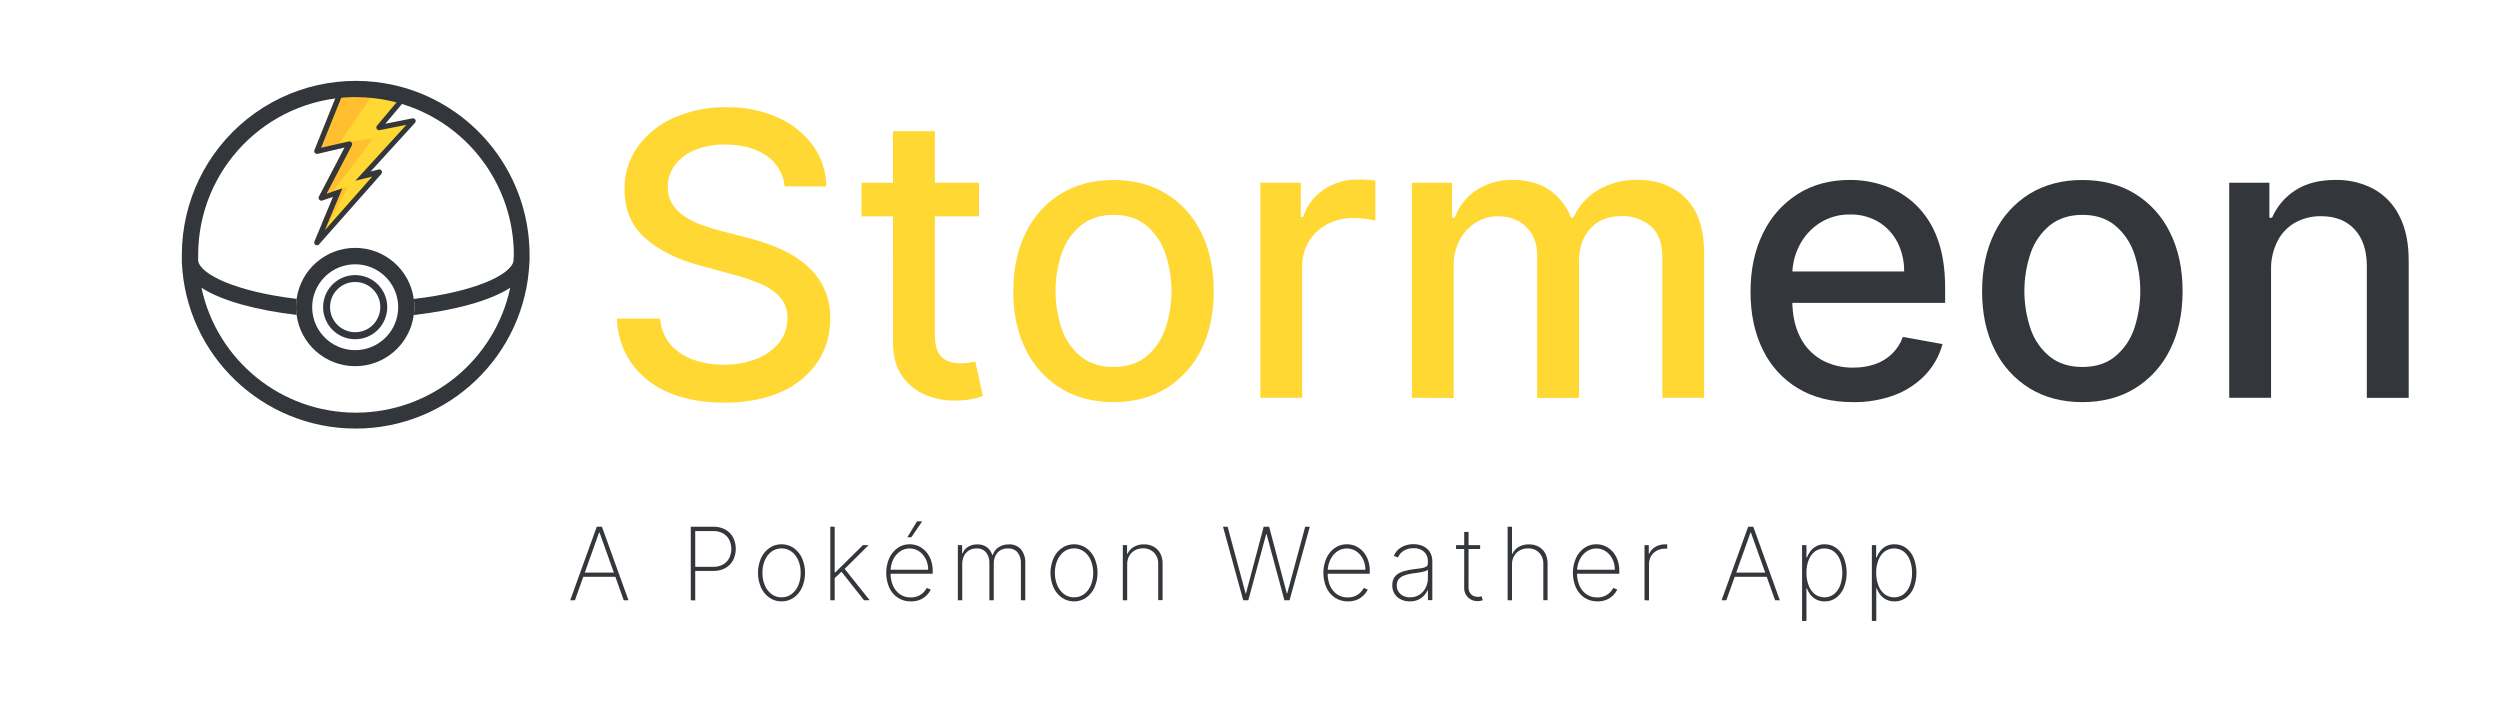
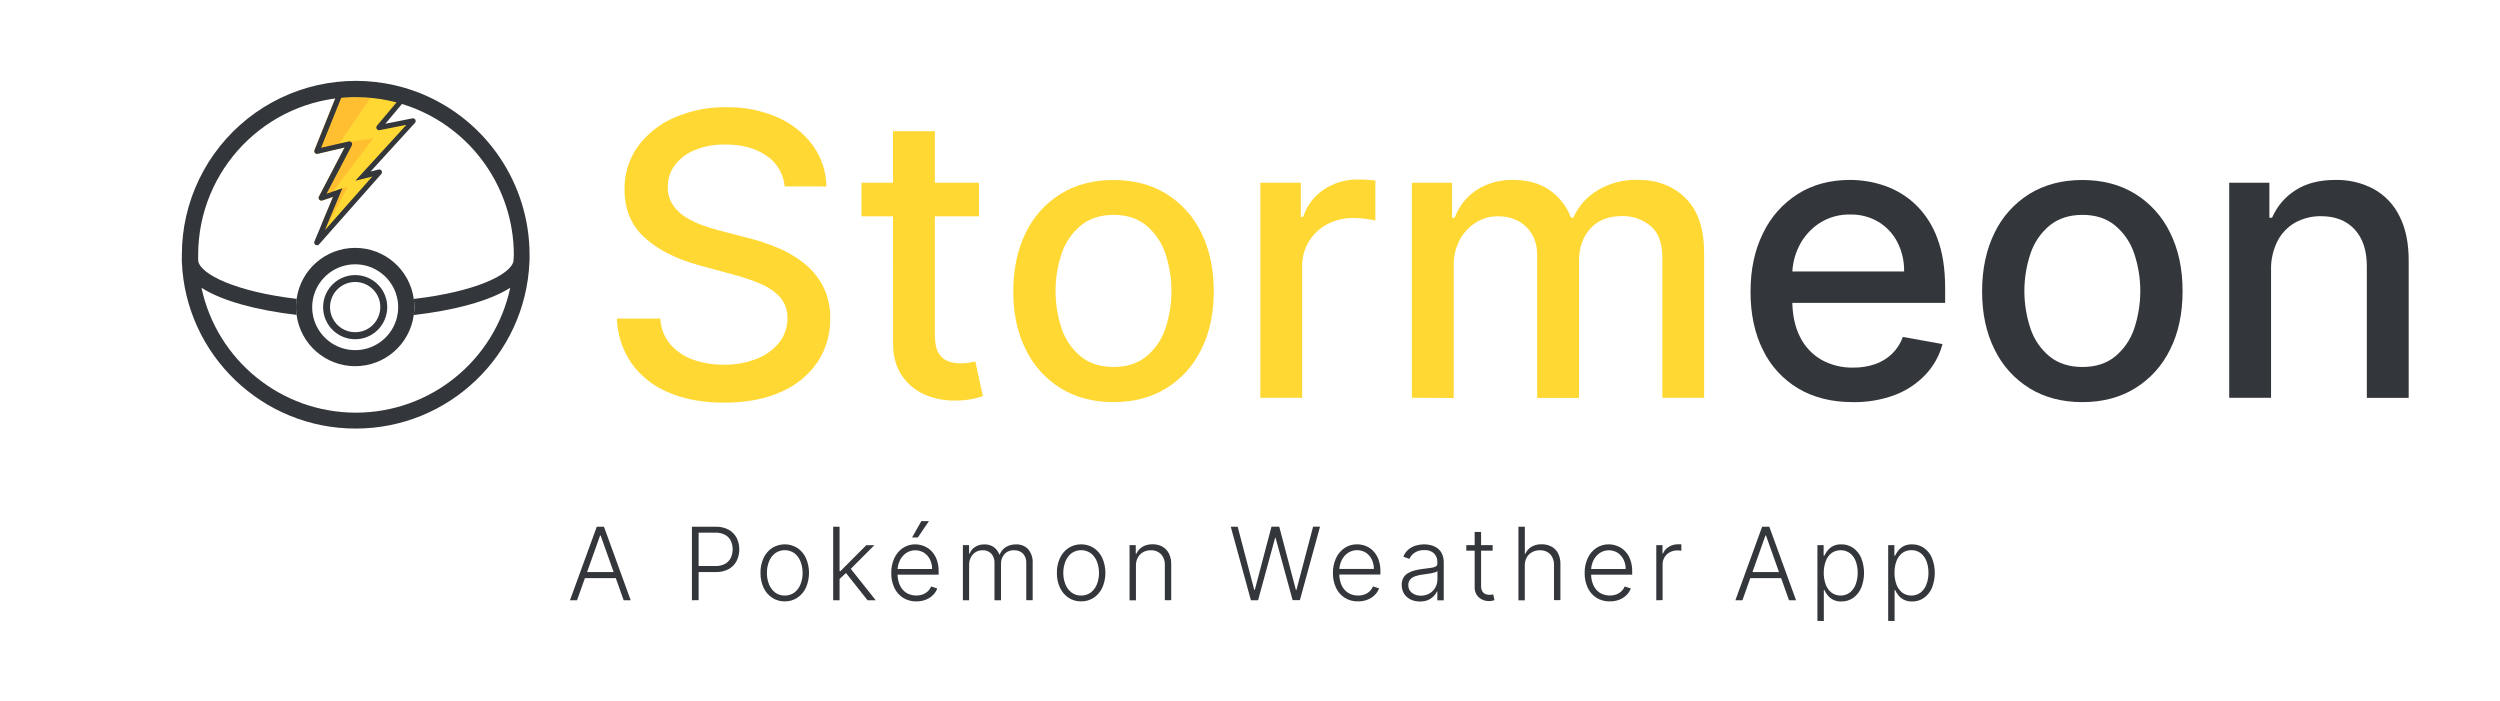
- <svg xmlns="http://www.w3.org/2000/svg" id="f2237efe-120f-4f8c-922f-b9b7c0eebbb4" data-name="Horizontal" viewBox="0 0 1085 304">
-   <g id="ab1bc80b-0509-4252-be3e-fca1137f32c2" data-name="Expanded">
+ <svg xmlns="http://www.w3.org/2000/svg" id="eb9b5415-6126-4d4a-965f-f54476c8e1f0" data-name="Horizontal" viewBox="0 0 1085 304">
+   <g id="b5b9c023-b040-4a12-b975-316062866fb9" data-name="Expanded">
    <path d="M340.54,80.88a17.86,17.86,0,0,0-8-13.39q-7-4.77-17.75-4.77a33.38,33.38,0,0,0-13.24,2.4,20.39,20.39,0,0,0-8.66,6.56,15.47,15.47,0,0,0-3.07,9.45,13.68,13.68,0,0,0,2.1,7.65,17.74,17.74,0,0,0,5.52,5.38,38.59,38.59,0,0,0,7.39,3.59,79,79,0,0,0,7.59,2.34l12.16,3.15a94.32,94.32,0,0,1,12.21,4,49,49,0,0,1,11.6,6.57A31.68,31.68,0,0,1,357,123.84a29.41,29.41,0,0,1,3.31,14.4A33.25,33.25,0,0,1,354.91,157,36.75,36.75,0,0,1,339.17,170q-10.31,4.74-24.88,4.74-14,0-24.19-4.43a37.2,37.2,0,0,1-16-12.61,36.34,36.34,0,0,1-6.38-19.42h18.84a18.94,18.94,0,0,0,4.4,11.21,23.1,23.1,0,0,0,9.91,6.63,39.19,39.19,0,0,0,13.28,2.15,37.54,37.54,0,0,0,14.18-2.52,23.39,23.39,0,0,0,9.82-7.05,16.55,16.55,0,0,0,3.58-10.6,13.11,13.11,0,0,0-3.13-9.05,23.89,23.89,0,0,0-8.44-5.84,86.2,86.2,0,0,0-12-4.07l-14.71-4q-14.94-4.07-23.67-12t-8.72-20.9a31,31,0,0,1,5.84-18.77A38.51,38.51,0,0,1,292.72,51a54.32,54.32,0,0,1,22.48-4.47,53.11,53.11,0,0,1,22.33,4.44,37.8,37.8,0,0,1,15.28,12.18,30.9,30.9,0,0,1,5.83,17.77Z" fill="#ffd833" />
    <path d="M424.87,79.3V93.89h-51V79.3ZM387.56,56.94h18.17v88.29q0,5.29,1.58,7.93a8.09,8.09,0,0,0,4.1,3.59,15.8,15.8,0,0,0,5.5.94,20.53,20.53,0,0,0,3.83-.31l2.55-.48,3.28,15a32.63,32.63,0,0,1-4.49,1.24,37,37,0,0,1-7.29.7,32,32,0,0,1-13.37-2.55,22.92,22.92,0,0,1-10-8.27q-3.83-5.58-3.83-14Z" fill="#ffd833" />
    <path d="M483.27,174.52q-13.12,0-22.91-6a40.54,40.54,0,0,1-15.19-16.83q-5.42-10.81-5.41-25.27t5.41-25.4a40.48,40.48,0,0,1,15.19-16.9q9.78-6,22.91-6t22.9,6A40.48,40.48,0,0,1,521.36,101q5.42,10.88,5.41,25.4t-5.41,25.27a40.54,40.54,0,0,1-15.19,16.83Q496.39,174.52,483.27,174.52Zm.06-15.25q8.51,0,14.09-4.5a26.62,26.62,0,0,0,8.3-12,51.46,51.46,0,0,0,0-32.9,27,27,0,0,0-8.3-12.06q-5.58-4.56-14.09-4.56t-14.19,4.56a26.91,26.91,0,0,0-8.33,12.06,51.46,51.46,0,0,0,0,32.9,26.52,26.52,0,0,0,8.33,12Q474.75,159.27,483.33,159.27Z" fill="#ffd833" />
    <path d="M547,172.64V79.3h17.56V94.13h1a22.65,22.65,0,0,1,9-11.88,25.74,25.74,0,0,1,14.67-4.34c1.14,0,2.48,0,4,.12s2.79.18,3.68.3V95.71a37.9,37.9,0,0,0-3.89-.7,40.4,40.4,0,0,0-5.59-.39A23.76,23.76,0,0,0,576,97.32a20.29,20.29,0,0,0-10.85,18.32v57Z" fill="#ffd833" />
    <path d="M612.75,172.64V79.3h17.44V94.5h1.15a24.35,24.35,0,0,1,9.54-12.07,28.32,28.32,0,0,1,15.86-4.34q9.36,0,15.71,4.37a25.71,25.71,0,0,1,9.38,12h1a26.32,26.32,0,0,1,10.63-11.94,32.59,32.59,0,0,1,17.38-4.47q12.69,0,20.75,8t8,24v62.59H721.45V111.75q0-9.48-5.16-13.73A18.79,18.79,0,0,0,704,93.77q-8.87,0-13.79,5.43t-4.92,14v59.49H667.13v-62q0-7.6-4.74-12.22t-12.33-4.61a17.64,17.64,0,0,0-9.51,2.7,19.92,19.92,0,0,0-7,7.5,22.71,22.71,0,0,0-2.64,11.12v57.55Z" fill="#ffd833" />
    <path d="M804.15,174.52q-13.8,0-23.73-5.93a39.36,39.36,0,0,1-15.31-16.71q-5.39-10.77-5.38-25.3,0-14.34,5.38-25.28a41.2,41.2,0,0,1,15.07-17.07q9.69-6.14,22.69-6.14a45.74,45.74,0,0,1,15.31,2.61,37.1,37.1,0,0,1,13.31,8.2,38.6,38.6,0,0,1,9.3,14.5q3.4,8.89,3.4,21.6v6.44H770V117.83h56.39a27,27,0,0,0-2.92-12.73,22.16,22.16,0,0,0-8.17-8.78A23.08,23.08,0,0,0,803,93.1a23.69,23.69,0,0,0-13.33,3.73,25.27,25.27,0,0,0-8.75,9.73,28,28,0,0,0-3.07,13v10.63q0,9.36,3.31,15.92a23.36,23.36,0,0,0,9.27,10,27.33,27.33,0,0,0,13.91,3.43,28.21,28.21,0,0,0,9.42-1.49,20.09,20.09,0,0,0,7.35-4.46,19.48,19.48,0,0,0,4.74-7.36l17.2,3.1a31,31,0,0,1-7.39,13.28,35.77,35.77,0,0,1-13.3,8.81A49.57,49.57,0,0,1,804.15,174.52Z" fill="#33363a" />
    <path d="M903.74,174.52q-13.12,0-22.91-6a40.54,40.54,0,0,1-15.19-16.83q-5.42-10.81-5.41-25.27t5.41-25.4a40.48,40.48,0,0,1,15.19-16.9q9.78-6,22.91-6t22.9,6A40.42,40.42,0,0,1,941.83,101q5.42,10.88,5.41,25.4t-5.41,25.27a40.47,40.47,0,0,1-15.19,16.83Q916.86,174.52,903.74,174.52Zm.06-15.25q8.51,0,14.09-4.5a26.55,26.55,0,0,0,8.3-12,51.46,51.46,0,0,0,0-32.9,26.94,26.94,0,0,0-8.3-12.06q-5.58-4.56-14.09-4.56t-14.19,4.56a26.82,26.82,0,0,0-8.32,12.06,51.28,51.28,0,0,0,0,32.9,26.43,26.43,0,0,0,8.32,12Q895.24,159.27,903.8,159.27Z" fill="#33363a" />
    <path d="M985.64,117.22v55.42H967.48V79.3h17.43V94.5h1.16a26.49,26.49,0,0,1,10.12-11.91q6.88-4.5,17.4-4.5a33.91,33.91,0,0,1,16.71,4,27,27,0,0,1,11.12,11.82q4,7.83,3.95,19.38v59.37H1027.2V115.46q0-10.15-5.28-15.89t-14.52-5.74a22.59,22.59,0,0,0-11.21,2.73,19.39,19.39,0,0,0-7.72,8A26.38,26.38,0,0,0,985.64,117.22Z" fill="#33363a" />
-     <path d="M249.52,260.51h-2.05L259,228.6h2.24l11.52,31.91h-2.06l-10.5-29.4H260Zm2.92-12h15.33v1.81H252.44Z" fill="#33363a" />
-     <path d="M299.79,260.51V228.6h9.83a10.33,10.33,0,0,1,5.21,1.25,8.56,8.56,0,0,1,3.34,3.41,11,11,0,0,1,0,9.85,8.65,8.65,0,0,1-3.34,3.42,10.29,10.29,0,0,1-5.2,1.25h-8.47V246h8.43a8.26,8.26,0,0,0,4.2-1,6.78,6.78,0,0,0,2.68-2.76,9.07,9.07,0,0,0,0-8,6.68,6.68,0,0,0-2.69-2.76,8.3,8.3,0,0,0-4.21-1h-7.84v30.1Z" fill="#33363a" />
-     <path d="M339.18,261a9,9,0,0,1-5.26-1.6,10.77,10.77,0,0,1-3.63-4.4,16,16,0,0,1,0-12.78,10.84,10.84,0,0,1,3.63-4.4,9.41,9.41,0,0,1,10.53,0,11,11,0,0,1,3.63,4.41,16.1,16.1,0,0,1,0,12.77,10.93,10.93,0,0,1-3.63,4.4A9,9,0,0,1,339.18,261Zm0-1.76a7.06,7.06,0,0,0,4.39-1.42,9.21,9.21,0,0,0,2.91-3.83,13.51,13.51,0,0,0,1-5.38,13.25,13.25,0,0,0-1-5.36,9.31,9.31,0,0,0-2.91-3.84,7.47,7.47,0,0,0-8.76,0,9.48,9.48,0,0,0-2.91,3.84,13.24,13.24,0,0,0-1,5.36,13.51,13.51,0,0,0,1,5.38,9.15,9.15,0,0,0,2.92,3.83A7,7,0,0,0,339.18,259.25Z" fill="#33363a" />
-     <path d="M360.35,260.51V228.6h1.9v31.91Zm1.65-9.35,0-2.72h.5l12-11.86h2.48l-11,10.91-.19.07Zm13,9.35-10.1-12.76,1.37-1.26,11.16,14Z" fill="#33363a" />
-     <path d="M395.27,261a9.91,9.91,0,0,1-5.64-1.61,10.59,10.59,0,0,1-3.71-4.39,16.2,16.2,0,0,1,0-12.74,11.06,11.06,0,0,1,3.62-4.43,9,9,0,0,1,5.27-1.62,9.33,9.33,0,0,1,3.81.8,9.58,9.58,0,0,1,3.18,2.32A10.89,10.89,0,0,1,404,243a13.73,13.73,0,0,1,.79,4.8V249H385.82v-1.73h17a10.15,10.15,0,0,0-1.06-4.69,8.71,8.71,0,0,0-2.88-3.32,7.17,7.17,0,0,0-4.1-1.23,7.08,7.08,0,0,0-4.24,1.33,9.18,9.18,0,0,0-2.95,3.59A12,12,0,0,0,386.5,248v.78a13.19,13.19,0,0,0,1.05,5.37,8.86,8.86,0,0,0,3,3.75,8,8,0,0,0,4.7,1.38,7.8,7.8,0,0,0,3.36-.66,7.46,7.46,0,0,0,2.28-1.62,8.16,8.16,0,0,0,1.34-1.83l1.73.7a8.56,8.56,0,0,1-1.69,2.39,9.12,9.12,0,0,1-2.9,2A9.86,9.86,0,0,1,395.27,261Zm-1.48-27.84,4.18-6.89h2.26l-4.69,6.89Z" fill="#33363a" />
-     <path d="M415.71,260.51V236.58h1.85v3.61h.19a5.66,5.66,0,0,1,2.37-2.86,7.41,7.41,0,0,1,4.05-1.06,6.66,6.66,0,0,1,4.2,1.24,6.89,6.89,0,0,1,2.29,3.39h.18a6.42,6.42,0,0,1,2.51-3.37,7.68,7.68,0,0,1,4.48-1.26,6.53,6.53,0,0,1,5.31,2.19,9,9,0,0,1,1.83,6v16.06h-1.9V244.45a7.09,7.09,0,0,0-1.44-4.71,5.17,5.17,0,0,0-4.2-1.71,5.67,5.67,0,0,0-4.55,1.85,7,7,0,0,0-1.59,4.72v15.91h-1.9V244.32a7,7,0,0,0-1.41-4.54,5,5,0,0,0-4.2-1.75,6,6,0,0,0-3.28.87,5.87,5.87,0,0,0-2.14,2.4,7.88,7.88,0,0,0-.75,3.51v15.7Z" fill="#33363a" />
-     <path d="M466.13,261a9,9,0,0,1-5.26-1.6,10.77,10.77,0,0,1-3.63-4.4,16,16,0,0,1,0-12.78,10.84,10.84,0,0,1,3.63-4.4,9.41,9.41,0,0,1,10.53,0,10.87,10.87,0,0,1,3.63,4.41A16.1,16.1,0,0,1,475,255a10.77,10.77,0,0,1-3.63,4.4A9,9,0,0,1,466.13,261Zm0-1.76a7,7,0,0,0,4.39-1.42,9.21,9.21,0,0,0,2.91-3.83,14.38,14.38,0,0,0,0-10.74,9.41,9.41,0,0,0-2.92-3.84,7.45,7.45,0,0,0-8.75,0,9.41,9.41,0,0,0-2.92,3.84,14.45,14.45,0,0,0,0,10.74,9.31,9.31,0,0,0,2.92,3.83A7,7,0,0,0,466.13,259.25Z" fill="#33363a" />
-     <path d="M489.2,245v15.52h-1.9V236.58h1.85v3.79h.19a6.63,6.63,0,0,1,2.7-3,8.31,8.31,0,0,1,4.41-1.12,8.45,8.45,0,0,1,4.24,1,7.27,7.27,0,0,1,2.87,2.92,9.25,9.25,0,0,1,1,4.51v15.78h-1.9v-15.7a6.74,6.74,0,0,0-1.81-4.92,6.4,6.4,0,0,0-4.79-1.86,7.13,7.13,0,0,0-3.55.87,6.25,6.25,0,0,0-2.45,2.44A7.28,7.28,0,0,0,489.2,245Z" fill="#33363a" />
-     <path d="M539.56,260.51l-8.77-31.91h2l7.79,28.9h.19l7.67-28.9h2.36l7.67,28.9h.19l7.79-28.9h2l-8.78,31.91h-2.24l-7.74-28.71h-.17l-7.75,28.71Z" fill="#33363a" />
-     <path d="M585,261a9.91,9.91,0,0,1-5.64-1.61,10.59,10.59,0,0,1-3.71-4.39,16.09,16.09,0,0,1,0-12.74,11.06,11.06,0,0,1,3.62-4.43,8.94,8.94,0,0,1,5.27-1.62,9.33,9.33,0,0,1,3.81.8,9.58,9.58,0,0,1,3.18,2.32,10.89,10.89,0,0,1,2.16,3.64,13.73,13.73,0,0,1,.79,4.8V249H575.57v-1.73h17a10.28,10.28,0,0,0-1.06-4.69,8.71,8.71,0,0,0-2.88-3.32,7.45,7.45,0,0,0-8.35.1,9.24,9.24,0,0,0-2.94,3.59,12,12,0,0,0-1.13,5.05v.78a13.19,13.19,0,0,0,1,5.37,8.86,8.86,0,0,0,3,3.75,7.93,7.93,0,0,0,4.7,1.38,7.8,7.8,0,0,0,3.36-.66,7.46,7.46,0,0,0,2.28-1.62,8.16,8.16,0,0,0,1.34-1.83l1.73.7a8.78,8.78,0,0,1-1.69,2.39,9.12,9.12,0,0,1-2.9,2A9.9,9.9,0,0,1,585,261Z" fill="#33363a" />
-     <path d="M611.81,261a8.67,8.67,0,0,1-3.8-.83,6.73,6.73,0,0,1-2.76-2.42,6.91,6.91,0,0,1-1-3.86,6.17,6.17,0,0,1,.53-2.63,5.26,5.26,0,0,1,1.63-2,9.51,9.51,0,0,1,2.84-1.36,23.09,23.09,0,0,1,4.13-.83c1.21-.15,2.3-.29,3.25-.43a6.85,6.85,0,0,0,2.26-.66,1.47,1.47,0,0,0,.81-1.37v-1a5.42,5.42,0,0,0-1.65-4.16,6.38,6.38,0,0,0-4.55-1.54,7.76,7.76,0,0,0-4.32,1.13,6,6,0,0,0-2.45,2.9l-1.8-.67a7.38,7.38,0,0,1,2-2.85,8.68,8.68,0,0,1,3-1.7,11.32,11.32,0,0,1,3.55-.56,10.3,10.3,0,0,1,3.06.45,7.8,7.8,0,0,1,2.6,1.37,6.67,6.67,0,0,1,1.82,2.35,8,8,0,0,1,.67,3.4v16.72h-1.91V256.2h-.14a8.54,8.54,0,0,1-1.7,2.43,7.89,7.89,0,0,1-2.6,1.75A8.72,8.72,0,0,1,611.81,261Zm.18-1.77a7.27,7.27,0,0,0,4-1.09,7.58,7.58,0,0,0,2.72-3,9.35,9.35,0,0,0,1-4.35v-3.52a3.07,3.07,0,0,1-1,.56,11.91,11.91,0,0,1-1.53.42c-.57.12-1.16.22-1.78.31l-1.79.24a17.76,17.76,0,0,0-4.27,1,5.16,5.16,0,0,0-2.39,1.69,4.14,4.14,0,0,0-.76,2.52,4.81,4.81,0,0,0,1.68,3.87A6.3,6.3,0,0,0,612,259.26Z" fill="#33363a" />
-     <path d="M642.38,236.58v1.7H631.93v-1.7Zm-6.91-5.73h1.88v24a4.52,4.52,0,0,0,.57,2.39,3.53,3.53,0,0,0,1.5,1.37,4.59,4.59,0,0,0,2,.44,4.07,4.07,0,0,0,.9-.08,4.25,4.25,0,0,0,.72-.2l.47,1.73a7.08,7.08,0,0,1-1,.27,5.66,5.66,0,0,1-1.24.12,6.17,6.17,0,0,1-2.83-.67,5.48,5.48,0,0,1-2.16-2,5.55,5.55,0,0,1-.82-3.08Z" fill="#33363a" />
-     <path d="M656.21,245v15.52h-1.9V228.6h1.9v11.77h.19a6.63,6.63,0,0,1,2.69-3,8.42,8.42,0,0,1,4.43-1.11,8.59,8.59,0,0,1,4.25,1,7.2,7.2,0,0,1,2.88,2.91,9.3,9.3,0,0,1,1,4.53v15.78H669.8v-15.7a6.72,6.72,0,0,0-1.83-4.93,6.46,6.46,0,0,0-4.81-1.85,7.27,7.27,0,0,0-3.58.87,6.23,6.23,0,0,0-2.47,2.44A7.18,7.18,0,0,0,656.21,245Z" fill="#33363a" />
-     <path d="M693.29,261a9.91,9.91,0,0,1-5.64-1.61,10.51,10.51,0,0,1-3.71-4.39,16.09,16.09,0,0,1,0-12.74,10.89,10.89,0,0,1,3.62-4.43,8.91,8.91,0,0,1,5.26-1.62,9.33,9.33,0,0,1,3.81.8,9.58,9.58,0,0,1,3.18,2.32A11.08,11.08,0,0,1,702,243a14,14,0,0,1,.78,4.8V249H683.83v-1.73h17a10.15,10.15,0,0,0-1.06-4.69,8.54,8.54,0,0,0-2.88-3.32,7.44,7.44,0,0,0-8.34.1,9.35,9.35,0,0,0-3,3.59,12.19,12.19,0,0,0-1.13,5.05v.78a13,13,0,0,0,1.06,5.37,8.83,8.83,0,0,0,3,3.75,8,8,0,0,0,4.71,1.38,7.79,7.79,0,0,0,3.35-.66,7.64,7.64,0,0,0,2.29-1.62,8.48,8.48,0,0,0,1.34-1.83l1.73.7a8.83,8.83,0,0,1-1.7,2.39,9.07,9.07,0,0,1-2.89,2A9.93,9.93,0,0,1,693.29,261Z" fill="#33363a" />
-     <path d="M713.72,260.51V236.58h1.85v3.74h.18a6.19,6.19,0,0,1,2.63-2.95,8,8,0,0,1,4.22-1.12h.5l.47,0v1.91a4.4,4.4,0,0,1-.45-.05,3.77,3.77,0,0,0-.63,0A7.19,7.19,0,0,0,719,239a6.29,6.29,0,0,0-2.44,2.36,6.64,6.64,0,0,0-.89,3.43v15.77Z" fill="#33363a" />
-     <path d="M749.23,260.51h-2.06l11.52-31.91h2.24l11.51,31.91h-2.05l-10.5-29.4h-.16Zm2.91-12h15.33v1.81H752.14Z" fill="#33363a" />
-     <path d="M782.1,269.48v-32.9H784v5.34h.23a10.4,10.4,0,0,1,1.59-2.83,7.48,7.48,0,0,1,6.11-2.87,8.26,8.26,0,0,1,5,1.59,10.3,10.3,0,0,1,3.33,4.39,17.86,17.86,0,0,1,0,12.82,10.46,10.46,0,0,1-3.34,4.39,8.13,8.13,0,0,1-5,1.6,7.76,7.76,0,0,1-3.57-.78,7.59,7.59,0,0,1-2.57-2.08,9.92,9.92,0,0,1-1.59-2.86H784v14.19ZM784,248.59a15,15,0,0,0,.93,5.46,8.79,8.79,0,0,0,2.68,3.8,6.92,6.92,0,0,0,8.36,0,8.87,8.87,0,0,0,2.68-3.83,16.28,16.28,0,0,0,0-10.82,8.75,8.75,0,0,0-2.67-3.8,7.06,7.06,0,0,0-8.4,0,8.62,8.62,0,0,0-2.67,3.77A15.13,15.13,0,0,0,784,248.59Z" fill="#33363a" />
-     <path d="M812.39,269.48v-32.9h1.86v5.34h.23a10.36,10.36,0,0,1,1.58-2.83,7.48,7.48,0,0,1,6.12-2.87,8.28,8.28,0,0,1,5.05,1.59,10.3,10.3,0,0,1,3.33,4.39,17.93,17.93,0,0,1,0,12.82,10.36,10.36,0,0,1-3.33,4.39,8.13,8.13,0,0,1-5,1.6,7.83,7.83,0,0,1-3.58-.78,7.69,7.69,0,0,1-2.57-2.08,9.89,9.89,0,0,1-1.58-2.86h-.19v14.19Zm1.87-20.89a15,15,0,0,0,.94,5.46,8.71,8.71,0,0,0,2.68,3.8,6.92,6.92,0,0,0,8.36,0,8.87,8.87,0,0,0,2.68-3.83,15.18,15.18,0,0,0,.92-5.42,14.85,14.85,0,0,0-.92-5.4,8.74,8.74,0,0,0-2.66-3.8,7.08,7.08,0,0,0-8.41,0,8.68,8.68,0,0,0-2.66,3.77A14.91,14.91,0,0,0,814.26,248.59Z" fill="#33363a" />
+     <path d="M250.43,260.51h-3.06L259,228.6h3.12l11.6,31.91h-3.05l-10-28.12h-.22Zm2.19-12.23h15.83v2.62H252.62Z" fill="#33363a" />
+     <path d="M300.29,260.51V228.6h10.29a11.39,11.39,0,0,1,5.68,1.3,8.68,8.68,0,0,1,3.45,3.53,11.44,11.44,0,0,1,0,10,8.57,8.57,0,0,1-3.42,3.54,11.26,11.26,0,0,1-5.66,1.3h-8.1v-2.62h8a8.29,8.29,0,0,0,4.16-.94,6,6,0,0,0,2.47-2.58,8.85,8.85,0,0,0,0-7.44,5.93,5.93,0,0,0-2.48-2.58,8.46,8.46,0,0,0-4.19-.93H303.2v29.29Z" fill="#33363a" />
+     <path d="M340.58,261a9.74,9.74,0,0,1-5.47-1.57,10.61,10.61,0,0,1-3.72-4.36,14.69,14.69,0,0,1-1.34-6.43,14.84,14.84,0,0,1,1.34-6.47,10.55,10.55,0,0,1,3.72-4.36,10.29,10.29,0,0,1,10.94,0,10.69,10.69,0,0,1,3.72,4.36,16.11,16.11,0,0,1,0,12.89,10.69,10.69,0,0,1-3.72,4.36A9.75,9.75,0,0,1,340.58,261Zm0-2.54a6.73,6.73,0,0,0,4.23-1.34,8.33,8.33,0,0,0,2.62-3.57,13,13,0,0,0,.9-4.91,13.13,13.13,0,0,0-.9-4.92,8.55,8.55,0,0,0-2.62-3.6,7.27,7.27,0,0,0-8.44,0,8.4,8.4,0,0,0-2.63,3.6,13.13,13.13,0,0,0-.9,4.92,13,13,0,0,0,.9,4.91,8.25,8.25,0,0,0,2.62,3.57A6.72,6.72,0,0,0,340.58,258.47Z" fill="#33363a" />
+     <path d="M361.6,260.51V228.6h2.77v31.91Zm2.52-9,0-3.63h.62l11.22-11.26h3.5l-11.07,11.09-.25.05Zm12.39,9-9.73-12.29,2-1.92,11.28,14.21Z" fill="#33363a" />
+     <path d="M397.7,261a10.45,10.45,0,0,1-5.79-1.57,10.33,10.33,0,0,1-3.78-4.34,14.66,14.66,0,0,1-1.33-6.41,14.81,14.81,0,0,1,1.33-6.43,10.71,10.71,0,0,1,3.69-4.41,9.58,9.58,0,0,1,5.46-1.6A10.29,10.29,0,0,1,401,237a9.37,9.37,0,0,1,3.25,2.17,10.36,10.36,0,0,1,2.28,3.66,14.63,14.63,0,0,1,.84,5.21v1.37h-18.7v-2.45h15.86a9.11,9.11,0,0,0-.92-4.15,7.44,7.44,0,0,0-2.57-2.92,7.25,7.25,0,0,0-7.8.14,8.22,8.22,0,0,0-2.7,3.21,9.93,9.93,0,0,0-1,4.36V249a11.71,11.71,0,0,0,1,5,7.63,7.63,0,0,0,2.81,3.29,8.59,8.59,0,0,0,7.3.64,6.44,6.44,0,0,0,3.5-3.4l2.63.86a7.82,7.82,0,0,1-1.79,2.79,9.18,9.18,0,0,1-3.08,2.05A11,11,0,0,1,397.7,261Zm-1.85-27.75,4-7.07h3.29l-4.79,7.07Z" fill="#33363a" />
+     <path d="M417.89,260.51V236.58h2.69v3.68h.25a5.92,5.92,0,0,1,2.39-2.92,7.28,7.28,0,0,1,4-1.07,6.81,6.81,0,0,1,4.08,1.16,7,7,0,0,1,2.39,3.19h.2a6.72,6.72,0,0,1,2.64-3.18,8.08,8.08,0,0,1,4.45-1.17,6.85,6.85,0,0,1,5.27,2.09,8.77,8.77,0,0,1,1.93,6.12v16h-2.78v-16a5.67,5.67,0,0,0-1.45-4.25,5.18,5.18,0,0,0-3.81-1.42,5.31,5.31,0,0,0-4.22,1.68,6.22,6.22,0,0,0-1.48,4.27v15.75h-2.84V244.23a5.61,5.61,0,0,0-1.36-3.93,4.89,4.89,0,0,0-3.81-1.49,5.56,5.56,0,0,0-3,.81,5.63,5.63,0,0,0-2.07,2.25,6.94,6.94,0,0,0-.76,3.31v15.33Z" fill="#33363a" />
+     <path d="M469.22,261a9.78,9.78,0,0,1-5.48-1.57,10.59,10.59,0,0,1-3.71-4.36,14.55,14.55,0,0,1-1.34-6.43,14.7,14.7,0,0,1,1.34-6.47,10.53,10.53,0,0,1,3.71-4.36,10.3,10.3,0,0,1,10.95,0,10.67,10.67,0,0,1,3.71,4.36,16.11,16.11,0,0,1,0,12.89,10.54,10.54,0,0,1-3.72,4.36A9.74,9.74,0,0,1,469.22,261Zm0-2.54a6.7,6.7,0,0,0,4.22-1.34,8.35,8.35,0,0,0,2.63-3.57,13.16,13.16,0,0,0,.89-4.91,13.33,13.33,0,0,0-.89-4.92,8.57,8.57,0,0,0-2.63-3.6,7.27,7.27,0,0,0-8.44,0,8.57,8.57,0,0,0-2.63,3.6,13.13,13.13,0,0,0-.9,4.92,13,13,0,0,0,.9,4.91,8.27,8.27,0,0,0,2.63,3.57A6.7,6.7,0,0,0,469.22,258.47Z" fill="#33363a" />
+     <path d="M493,245.55v15h-2.77V236.58h2.69v3.75h.25a6.79,6.79,0,0,1,2.63-3,8.21,8.21,0,0,1,4.42-1.11,8.66,8.66,0,0,1,4.24,1,7,7,0,0,1,2.85,3,10.18,10.18,0,0,1,1,4.78v15.5h-2.77V245.18a6.48,6.48,0,0,0-1.64-4.66,5.84,5.84,0,0,0-4.41-1.71,6.83,6.83,0,0,0-3.35.81,5.88,5.88,0,0,0-2.31,2.33A7.21,7.21,0,0,0,493,245.55Z" fill="#33363a" />
+     <path d="M542.89,260.51l-8.74-31.91h3L544.34,256h.25l7.23-27.44h3.37L562.41,256h.25l7.23-27.44h3l-8.74,31.91H561l-7.4-27.06h-.2L546,260.51Z" fill="#33363a" />
+     <path d="M589.39,261a10.45,10.45,0,0,1-5.79-1.57,10.33,10.33,0,0,1-3.78-4.34,14.66,14.66,0,0,1-1.33-6.41,14.81,14.81,0,0,1,1.33-6.43,10.71,10.71,0,0,1,3.69-4.41,9.53,9.53,0,0,1,5.46-1.6,10.29,10.29,0,0,1,3.76.71,9.46,9.46,0,0,1,3.25,2.17,10.36,10.36,0,0,1,2.28,3.66,14.63,14.63,0,0,1,.84,5.21v1.37H580.4v-2.45h15.86a9.24,9.24,0,0,0-.92-4.15,7.44,7.44,0,0,0-2.57-2.92,7.25,7.25,0,0,0-7.8.14,8.25,8.25,0,0,0-2.71,3.21,10.07,10.07,0,0,0-1,4.36V249a11.71,11.71,0,0,0,1,5,7.65,7.65,0,0,0,2.82,3.29,7.79,7.79,0,0,0,4.31,1.17,7.9,7.9,0,0,0,3-.53,6.32,6.32,0,0,0,2.16-1.43,6.07,6.07,0,0,0,1.33-2l2.64.86a7.82,7.82,0,0,1-1.79,2.79,9.18,9.18,0,0,1-3.08,2.05A11,11,0,0,1,589.39,261Z" fill="#33363a" />
+     <path d="M616.26,261.06a9.25,9.25,0,0,1-4-.85,7,7,0,0,1-2.85-2.46,7.06,7.06,0,0,1-1.06-3.92,6.18,6.18,0,0,1,.67-3,5.51,5.51,0,0,1,1.9-2,10.52,10.52,0,0,1,2.92-1.23,27.87,27.87,0,0,1,3.71-.7l3.4-.44a6.16,6.16,0,0,0,2.13-.59,1.4,1.4,0,0,0,.73-1.31V244a5.11,5.11,0,0,0-1.46-3.85,5.72,5.72,0,0,0-4.18-1.41,7.28,7.28,0,0,0-4.22,1.13,6.34,6.34,0,0,0-2.28,2.68l-2.63-.95a7.91,7.91,0,0,1,2.24-3.14,9.2,9.2,0,0,1,3.21-1.7,13.06,13.06,0,0,1,3.6-.52,12.17,12.17,0,0,1,2.86.36,8.31,8.31,0,0,1,2.77,1.24,6.47,6.47,0,0,1,2.07,2.44,8.77,8.77,0,0,1,.79,4v16.25h-2.77v-3.79h-.17a7.46,7.46,0,0,1-1.48,2.06,7.79,7.79,0,0,1-2.46,1.64A8.86,8.86,0,0,1,616.26,261.06Zm.38-2.54a7.3,7.3,0,0,0,3.83-1,6.88,6.88,0,0,0,2.5-2.61,7.44,7.44,0,0,0,.88-3.6v-3.45a2.91,2.91,0,0,1-1,.53,15.51,15.51,0,0,1-1.66.41c-.63.12-1.26.22-1.88.3l-1.68.22a15.87,15.87,0,0,0-3.46.78,5,5,0,0,0-2.2,1.46,3.59,3.59,0,0,0-.76,2.37,4,4,0,0,0,1.56,3.37A6.2,6.2,0,0,0,616.64,258.52Z" fill="#33363a" />
+     <path d="M647.8,236.58V239H636.38v-2.41ZM640,230.85h2.79v23.41a4.47,4.47,0,0,0,.52,2.35,2.87,2.87,0,0,0,1.34,1.2,4.49,4.49,0,0,0,1.76.35,6.09,6.09,0,0,0,.93-.07l.69-.15.59,2.51a7.84,7.84,0,0,1-1,.29,7.37,7.37,0,0,1-1.46.13,6.72,6.72,0,0,1-2.94-.67,5.76,5.76,0,0,1-2.31-2,5.67,5.67,0,0,1-.91-3.29Z" fill="#33363a" />
+     <path d="M661.76,245.55v15H659V228.6h2.78v11.73H662a6.65,6.65,0,0,1,2.61-3,8.26,8.26,0,0,1,4.48-1.11,8.71,8.71,0,0,1,4.26,1,6.85,6.85,0,0,1,2.87,2.94,10.14,10.14,0,0,1,1,4.8v15.5h-2.79V245.18a6.49,6.49,0,0,0-1.64-4.67,5.91,5.91,0,0,0-4.44-1.7,7.07,7.07,0,0,0-3.41.81,5.94,5.94,0,0,0-2.36,2.33A7.21,7.21,0,0,0,661.76,245.55Z" fill="#33363a" />
+     <path d="M698.64,261a10.45,10.45,0,0,1-5.79-1.57,10.33,10.33,0,0,1-3.78-4.34,14.66,14.66,0,0,1-1.33-6.41,14.81,14.81,0,0,1,1.33-6.43,10.71,10.71,0,0,1,3.69-4.41,9.58,9.58,0,0,1,5.46-1.6A10.29,10.29,0,0,1,702,237a9.37,9.37,0,0,1,3.25,2.17,10.36,10.36,0,0,1,2.28,3.66,14.63,14.63,0,0,1,.84,5.21v1.37h-18.7v-2.45h15.87a9.11,9.11,0,0,0-.93-4.15,7.44,7.44,0,0,0-2.57-2.92,7.25,7.25,0,0,0-7.8.14,8.31,8.31,0,0,0-2.7,3.21,9.93,9.93,0,0,0-1,4.36V249a11.71,11.71,0,0,0,1,5,7.63,7.63,0,0,0,2.81,3.29,8.59,8.59,0,0,0,7.3.64,6.44,6.44,0,0,0,3.5-3.4l2.63.86a7.79,7.79,0,0,1-1.78,2.79,9.32,9.32,0,0,1-3.09,2.05A11,11,0,0,1,698.64,261Z" fill="#33363a" />
+     <path d="M718.83,260.51V236.58h2.69v3.68h.21a6,6,0,0,1,2.5-2.92,7.42,7.42,0,0,1,4-1.12l.76,0,.71,0v2.82l-.66-.1a8,8,0,0,0-1-.06,6.94,6.94,0,0,0-3.33.79,5.87,5.87,0,0,0-3.14,5.33v15.46Z" fill="#33363a" />
+     <path d="M756.21,260.51h-3.05l11.6-31.91h3.12l11.61,31.91h-3.06l-10-28.12h-.22Zm2.2-12.23h15.82v2.62H758.41Z" fill="#33363a" />
+     <path d="M788.76,269.48v-32.9h2.7v4.56h.33a11.73,11.73,0,0,1,1.37-2.2,7.21,7.21,0,0,1,2.31-1.91,7.61,7.61,0,0,1,3.64-.78,8.85,8.85,0,0,1,5.18,1.55,10.29,10.29,0,0,1,3.46,4.33,17.58,17.58,0,0,1,0,13,10.29,10.29,0,0,1-3.46,4.35,8.74,8.74,0,0,1-5.15,1.56,7.6,7.6,0,0,1-3.62-.78,7.27,7.27,0,0,1-2.35-1.92,10.63,10.63,0,0,1-1.38-2.24h-.25v13.41Zm2.75-20.92a14.08,14.08,0,0,0,.86,5.13,8,8,0,0,0,2.49,3.51,6.79,6.79,0,0,0,8-.05,8.16,8.16,0,0,0,2.51-3.56,13.79,13.79,0,0,0,.86-5,13.93,13.93,0,0,0-.84-5,8,8,0,0,0-2.51-3.51,6.94,6.94,0,0,0-8-.05,7.71,7.71,0,0,0-2.48,3.46A14,14,0,0,0,791.51,248.56Z" fill="#33363a" />
+     <path d="M819.47,269.48v-32.9h2.69v4.56h.33a11.73,11.73,0,0,1,1.37-2.2,7.21,7.21,0,0,1,2.31-1.91,7.61,7.61,0,0,1,3.64-.78A8.83,8.83,0,0,1,835,237.8a10.21,10.21,0,0,1,3.46,4.33,17.58,17.58,0,0,1,0,13,10.21,10.21,0,0,1-3.46,4.35,8.72,8.72,0,0,1-5.15,1.56,7.6,7.6,0,0,1-3.62-.78,7.27,7.27,0,0,1-2.35-1.92,10.63,10.63,0,0,1-1.38-2.24h-.25v13.41Zm2.74-20.92a14.29,14.29,0,0,0,.86,5.13,8,8,0,0,0,2.5,3.51,6.78,6.78,0,0,0,8-.05,8.08,8.08,0,0,0,2.51-3.56,13.79,13.79,0,0,0,.87-5,13.93,13.93,0,0,0-.85-5,8.08,8.08,0,0,0-2.5-3.51,6.32,6.32,0,0,0-4.05-1.3,6.39,6.39,0,0,0-4,1.25,7.71,7.71,0,0,0-2.48,3.46A14,14,0,0,0,822.21,248.56Z" fill="#33363a" />
    <path d="M79,113.75a8.77,8.77,0,0,1-.07-1.15h0C79,113,79,113.37,79,113.75Z" fill="#33363a" />
    <path d="M157.56,76.46l7.25-1.81-27.54,31.09L141,96.81l5.53-13.22L139.32,86,151.7,62.38l-14.22,3.27,10-24.8,1.1-2.71,1-.08.27,0a83.17,83.17,0,0,1,9.19-.15h0a81.35,81.35,0,0,1,14.12,1.72c.84.18,1.68.36,2.51.56l1.21.31-12.55,15,15.19-3Z" fill="#ffd833" />
    <path d="M148.51,81.81,151,81,141,99.88h0l-.71,1.34-.25-2h0L139.7,97l4.83-11.53L139.89,87a1.22,1.22,0,0,1-1.5-.62l-.09-.76v0a1,1,0,0,1,.11-.28L149.56,64,137.88,66.7a1.19,1.19,0,0,1-1.4-1.6l9.2-22.86,1.22,0h1.22l12.71.14L147.3,62.24l4.9-.75L162,60,144.49,83.1h0Z" fill="#ffbf31" />
    <path d="M179.07,51.35l-11.82,2.36,10.83-12.92-1.2-.31-1.21-.31L163.61,54.55a1.19,1.19,0,0,0,1.18,1.93l11.6-2.31L154.22,78.44l7.35-1.83L141,99.88l2.38-5.71,4.95-11.81.09-.24.14-.31,0-.08-4,1.37h0l-2.85,1,11-21a1.18,1.18,0,0,0-.42-1.55,1.21,1.21,0,0,0-.94-.16l-4,.91-8,1.83,8.79-21.8.71-1.77,1-2.46-.27,0-1,.08-1.28.11-1.19,3-.42,1-9.2,22.86a1.19,1.19,0,0,0,1.4,1.6L149.56,64,138.41,85.34a1,1,0,0,0-.11.28v0a1.16,1.16,0,0,0,.09.76,1.22,1.22,0,0,0,1.5.62l4.64-1.57L139.7,97l-1,2.44h0l-2.28,5.44a1.21,1.21,0,0,0,2,1.23l27-30.52a1.2,1.2,0,0,0-1.21-2l-3.38.85,19.31-21.16A1.19,1.19,0,0,0,179.07,51.35Z" fill="#33363a" />
    <polygon points="148.13 82.39 148.28 82.36 148.37 82.12 148.13 82.39" fill="#33363a" />
    <path d="M229.92,112.6a8.77,8.77,0,0,1-.07,1.15c0-.38,0-.77.05-1.15Z" fill="#33363a" />
    <path d="M183,40.71l-.94-.38-.95-.36c-1.77-.68-3.57-1.28-5.4-1.82l-2.07-.57c-.74-.2-1.48-.38-2.23-.55A75.51,75.51,0,0,0,78.92,110.6c0,.67,0,1.33,0,2,0,.38,0,.77,0,1.15a75.5,75.5,0,0,0,150.86,0c0-.38,0-.77.05-1.15,0-.67,0-1.33,0-2A75.62,75.62,0,0,0,183,40.71Zm39.89,72.44c-.93,6-16.78,13.53-43.3,16.58a24.84,24.84,0,0,1,0,7c17.22-2,32.74-6,41.85-11.84a68.51,68.51,0,0,1-134,0c9,5.81,24.3,9.79,41.3,11.77a23.18,23.18,0,0,1-.23-3.35,25.21,25.21,0,0,1,.26-3.6c-26.2-3.09-41.85-10.58-42.77-16.52,0-.84,0-1.7,0-2.55a68.59,68.59,0,0,1,66.62-68.48h2.1a67.67,67.67,0,0,1,7.58.45h0a66.62,66.62,0,0,1,11.52,2.33c.68.2,1.36.41,2,.63l1,.33,1,.34a68.63,68.63,0,0,1,45.19,64.42C222.92,111.45,222.9,112.31,222.87,113.15Z" fill="#33363a" />
    <path d="M167.83,130.73a13.92,13.92,0,0,0-27.36,0,13.68,13.68,0,0,0-.24,2.58,13.54,13.54,0,0,0,.73,4.43,13.9,13.9,0,0,0,26.36,0,13.73,13.73,0,0,0,.74-4.46A14.12,14.12,0,0,0,167.83,130.73Zm-3.8,7.16a10.91,10.91,0,0,1-19.78,0,10.92,10.92,0,0,1-.75-7,10.92,10.92,0,0,1,21.3,0,11.08,11.08,0,0,1,.26,2.39A10.82,10.82,0,0,1,164,137.89Z" fill="#33363a" />
    <path d="M179.57,129.73a25.66,25.66,0,0,0-50.83-.06,25.21,25.21,0,0,0-.26,3.6,23.18,23.18,0,0,0,.23,3.35,25.66,25.66,0,0,0,50.87.07,24.84,24.84,0,0,0,0-7Zm-7.21,7.66a18.67,18.67,0,0,1-36.43,0,18.2,18.2,0,0,1-.45-4.07,18.67,18.67,0,0,1,37.11-2.87,18.12,18.12,0,0,1,.23,2.87A18.58,18.58,0,0,1,172.36,137.39Z" fill="#33363a" />
  </g>
</svg>
